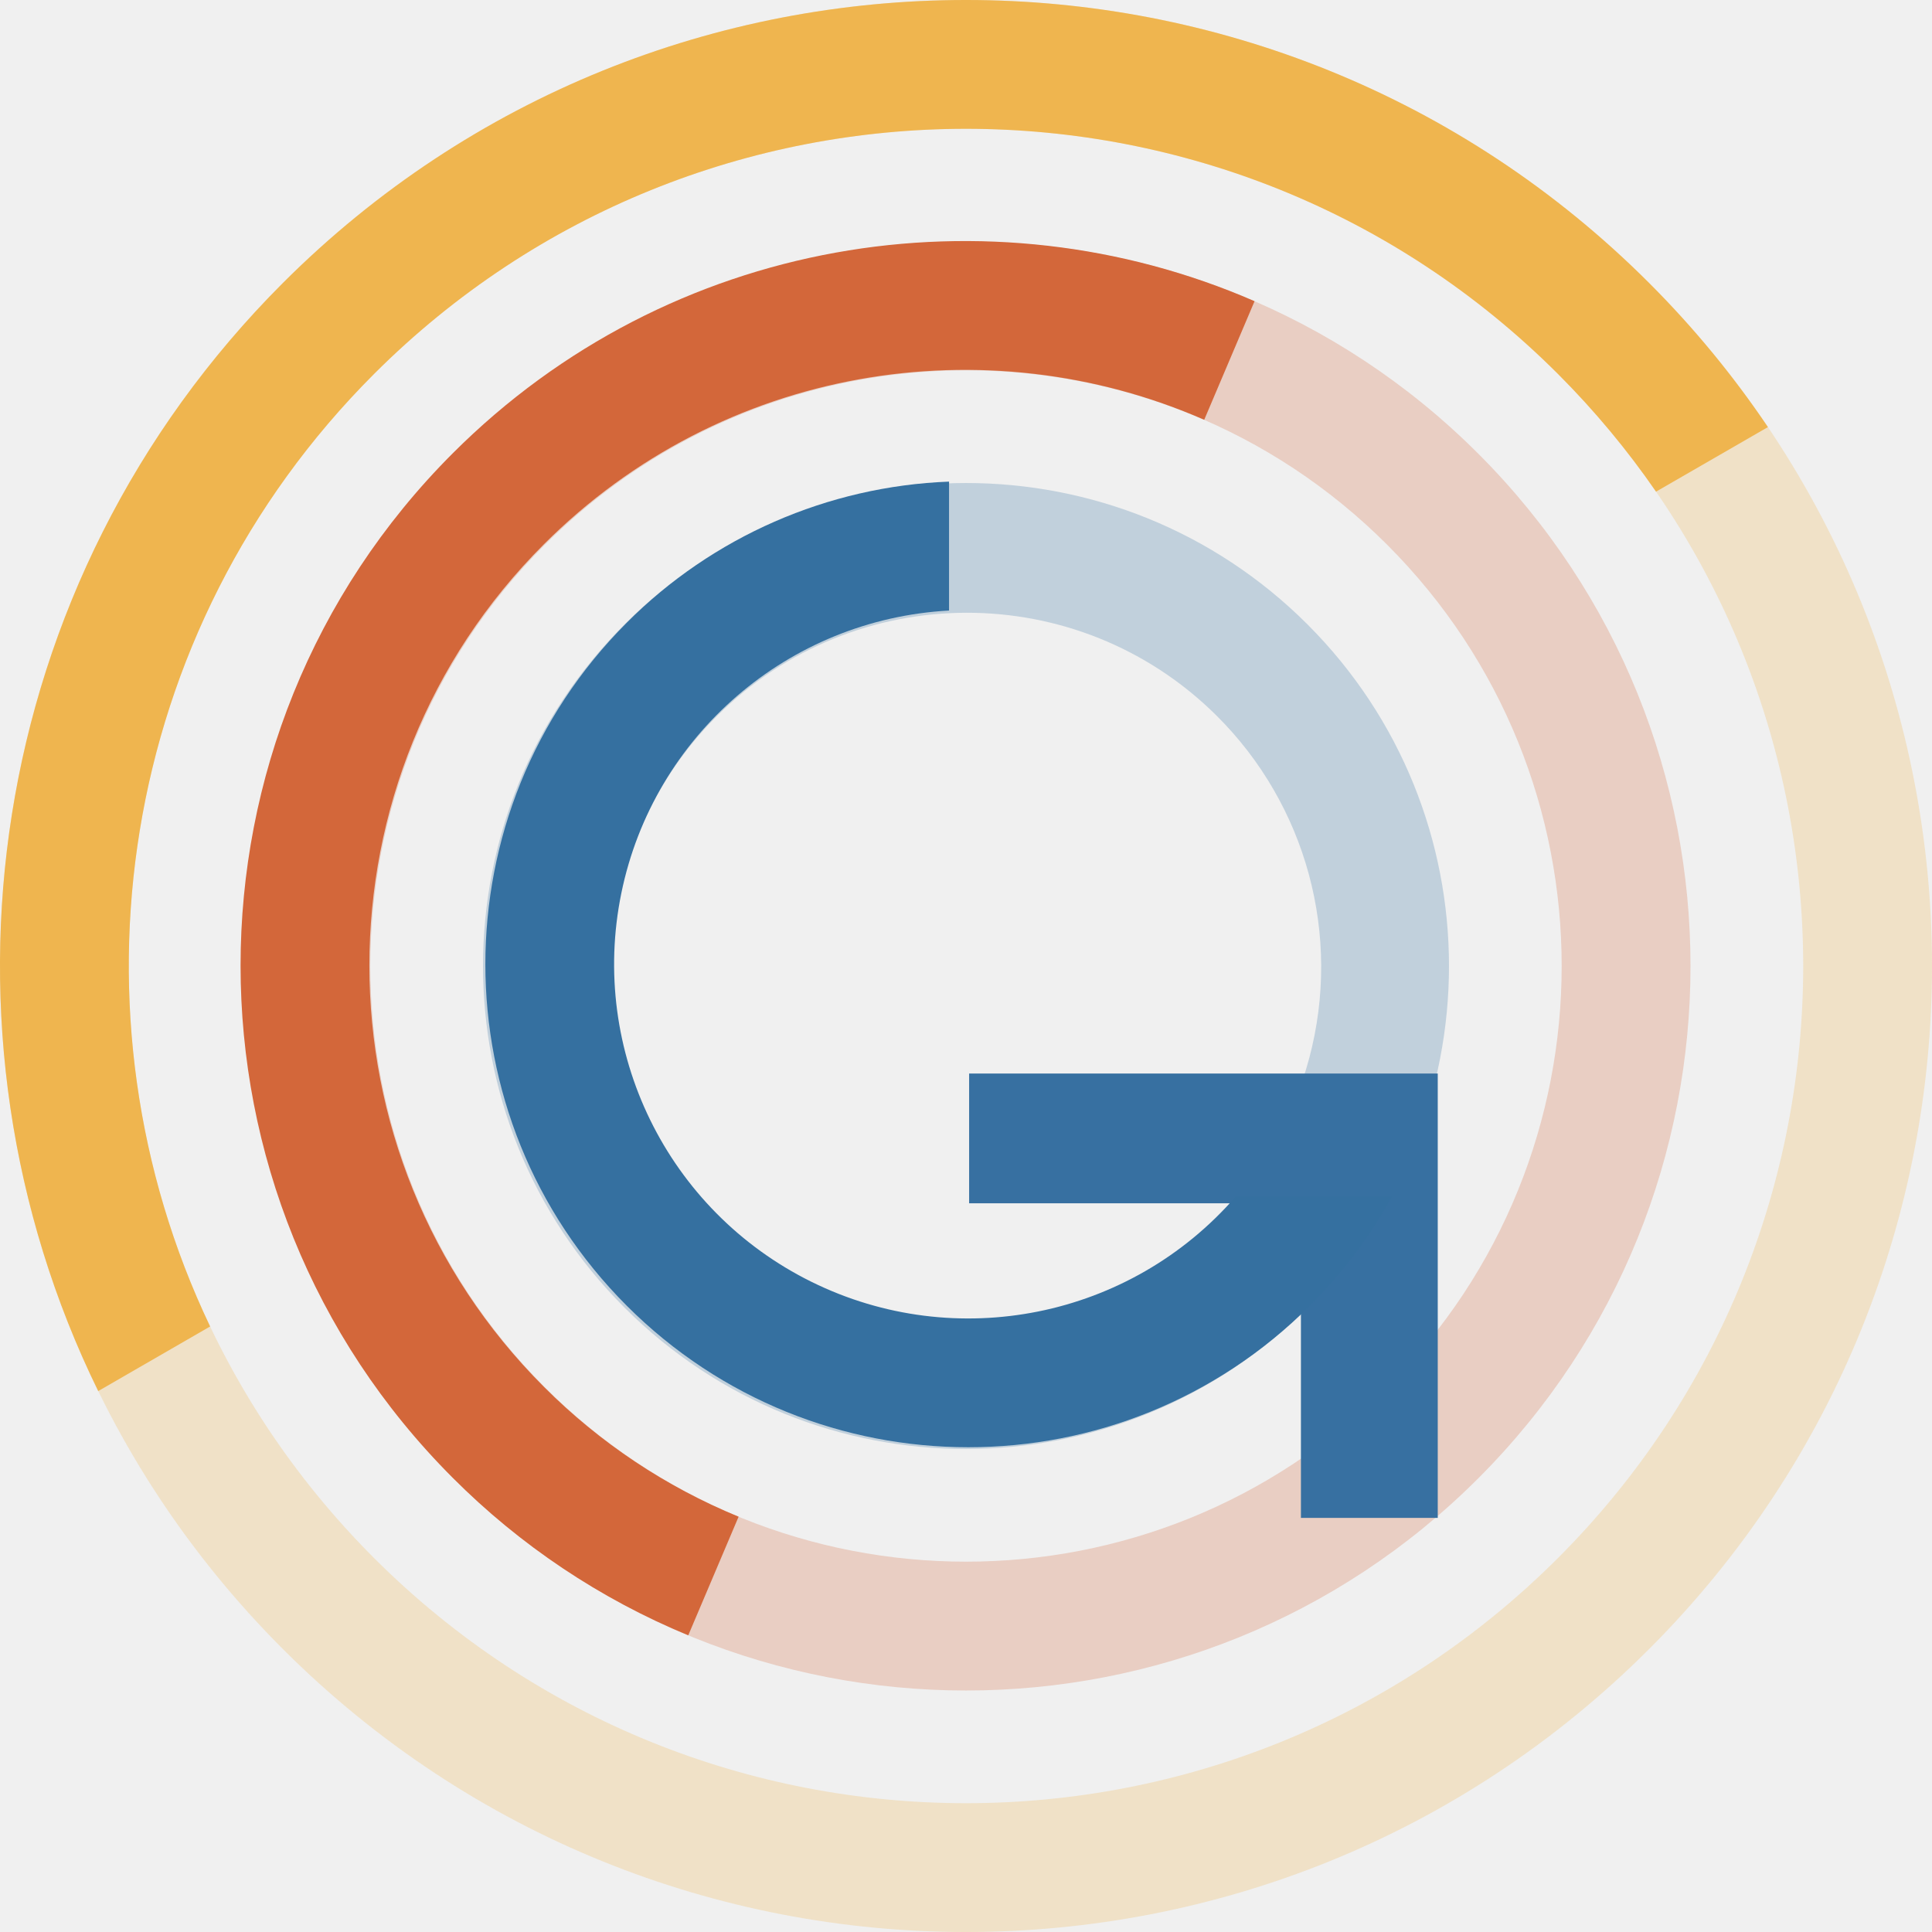
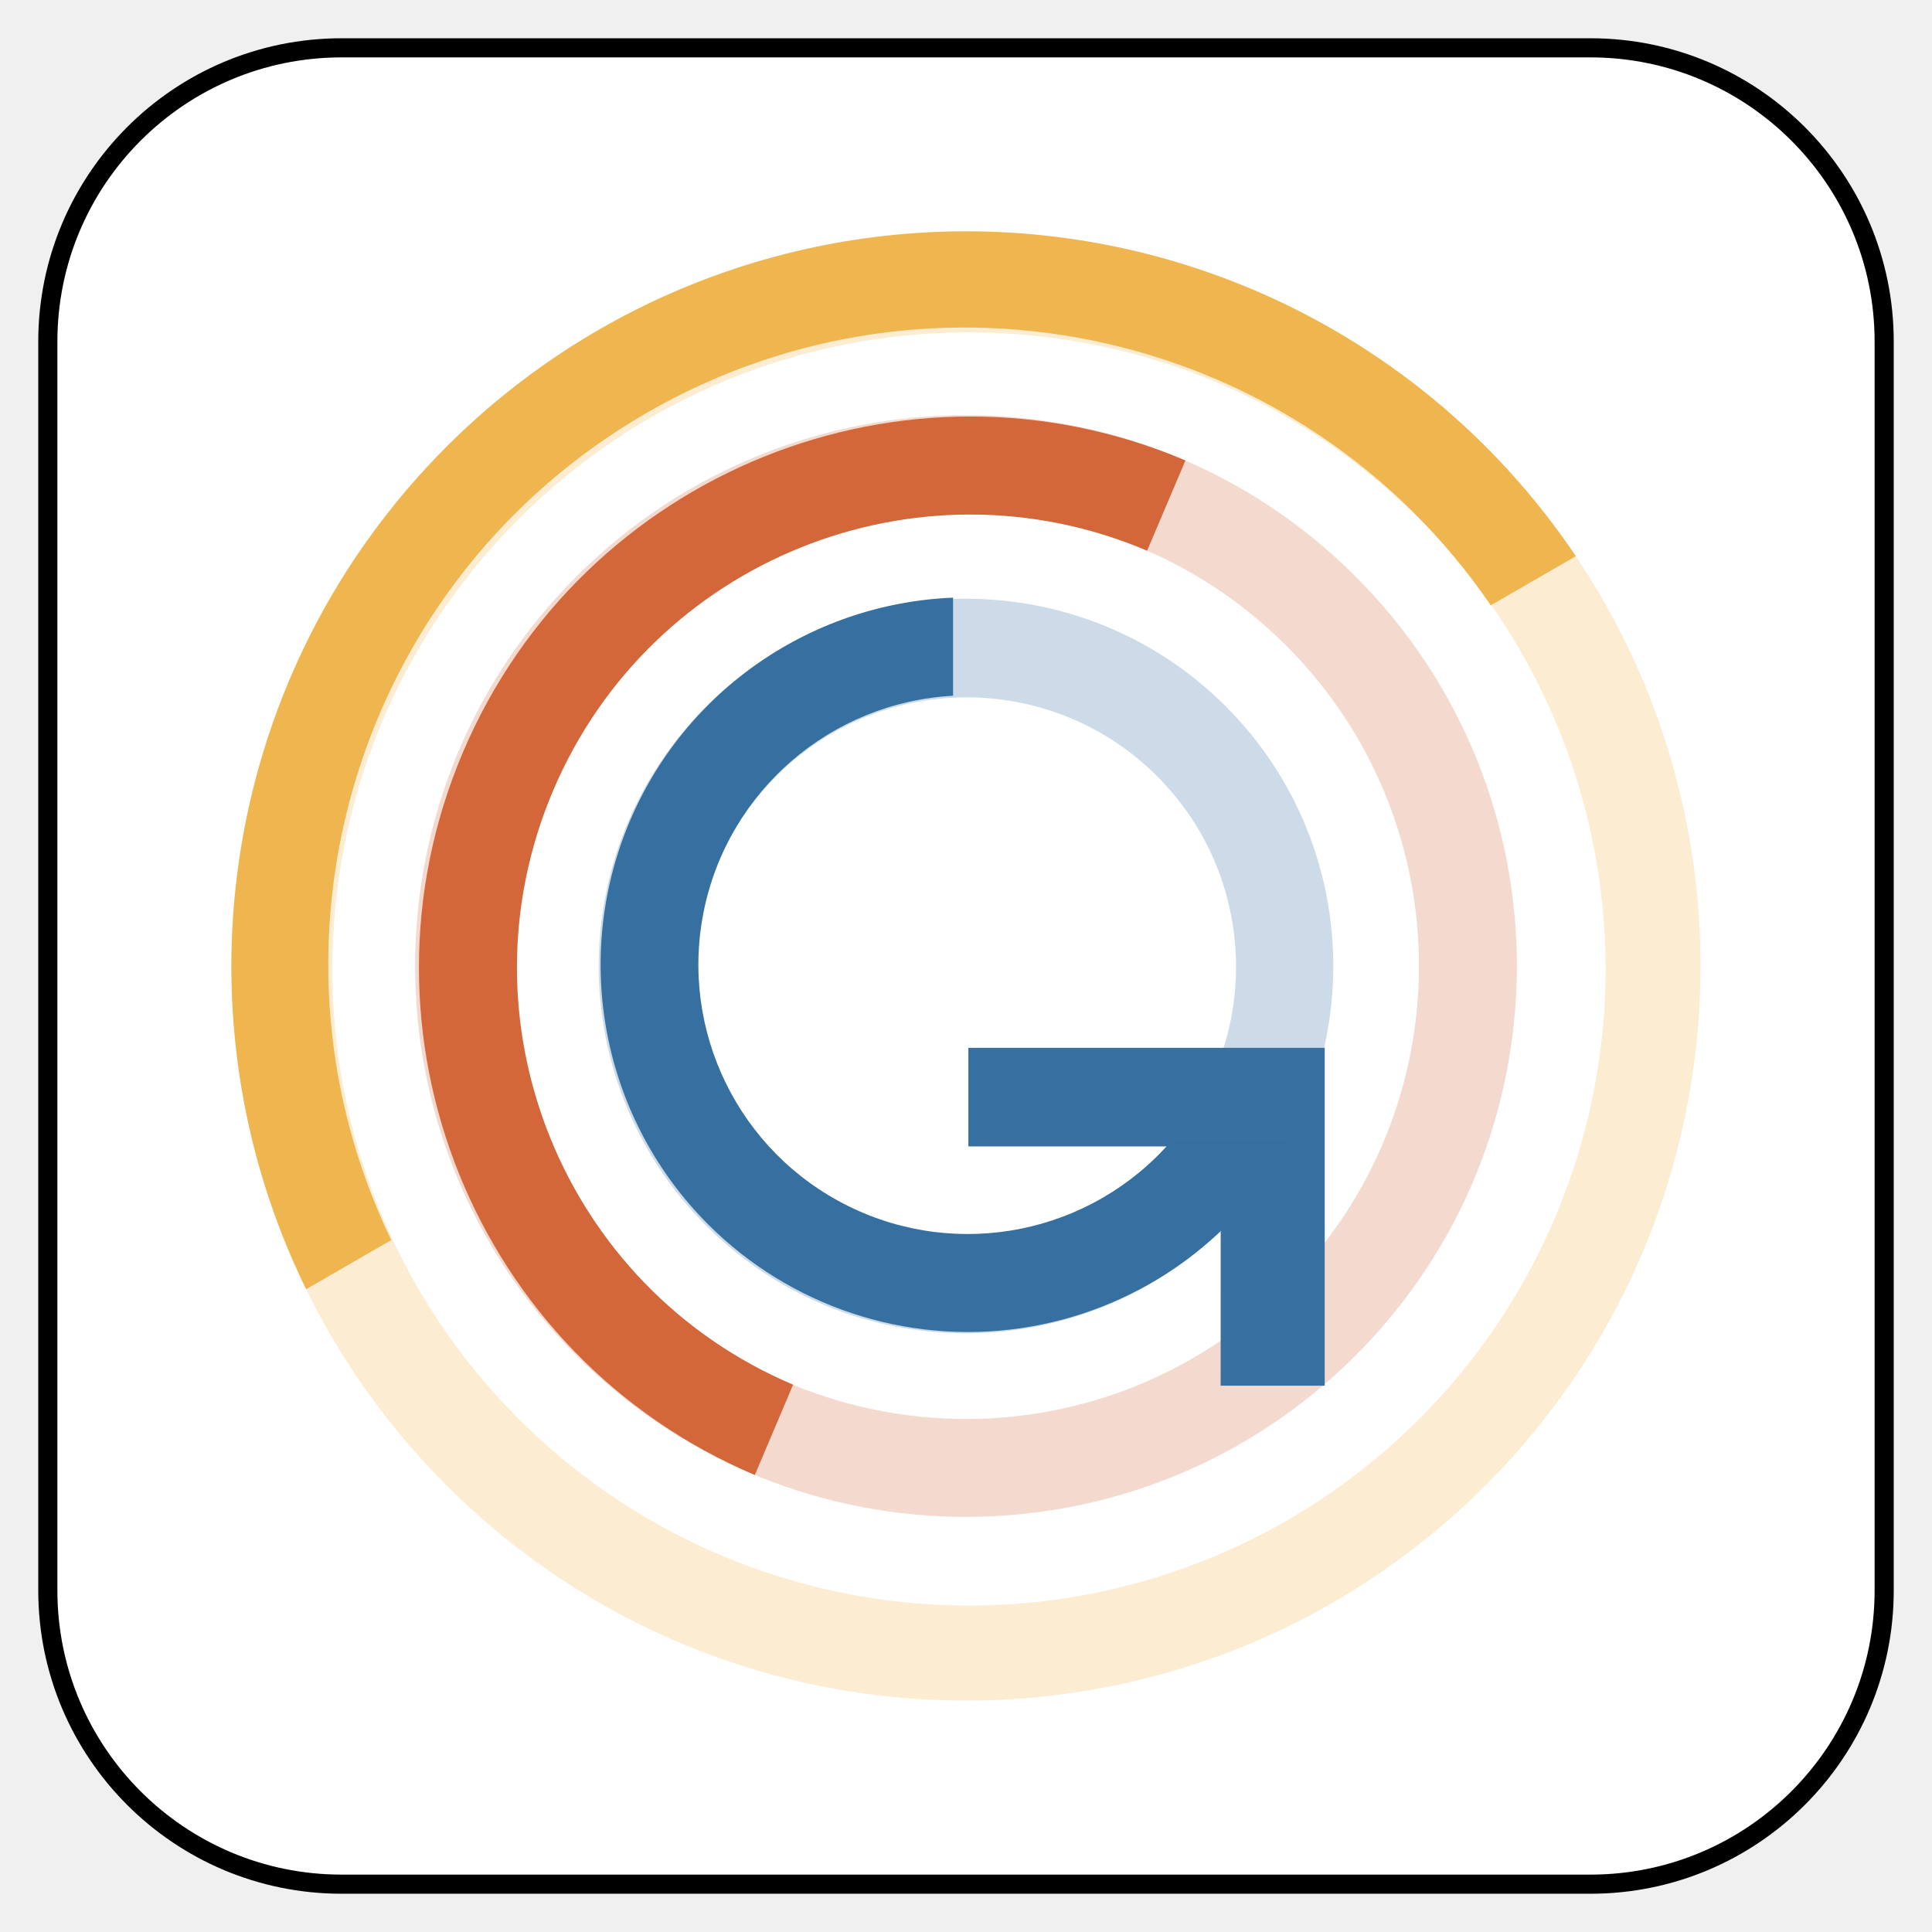
- <svg xmlns="http://www.w3.org/2000/svg" width="50" height="50" viewBox="2030 -1950 50 50">
+ <svg xmlns="http://www.w3.org/2000/svg" viewBox="-912.625 -3810.625 25.25 25.25" width="25.25" height="25.25">
  <g fill="none">
-     <path fill="#efb54f" fill-opacity=".252" d="M2072.678-1942.678c-9.764-9.763-25.592-9.763-35.356 0-9.763 9.764-9.763 25.593 0 35.356 9.764 9.763 25.592 9.763 35.356 0 9.763-9.764 9.763-25.593 0-35.356m-2.357 2.357c8.461 8.462 8.461 22.18 0 30.642-8.462 8.461-22.18 8.461-30.642 0-8.461-8.462-8.461-22.18 0-30.642 8.462-8.461 22.18-8.461 30.642 0" />
-     <path d="M2072.678-1942.678c-9.764-9.763-25.592-9.763-35.356 0-9.763 9.764-9.763 25.593 0 35.356 9.764 9.763 25.592 9.763 35.356 0 9.763-9.764 9.763-25.593 0-35.356m-2.357 2.357c8.461 8.462 8.461 22.18 0 30.642-8.462 8.461-22.18 8.461-30.642 0-8.461-8.462-8.461-22.18 0-30.642 8.462-8.461 22.18-8.461 30.642 0" />
-     <path fill="#d3673a" fill-opacity=".249" d="M2068.258-1938.258c-7.322-7.323-19.194-7.323-26.516 0-7.323 7.322-7.323 19.194 0 26.516 7.322 7.323 19.194 7.323 26.516 0 7.323-7.322 7.323-19.194 0-26.516m-2.357 2.357c6.02 6.02 6.02 15.782 0 21.802s-15.782 6.02-21.802 0-6.02-15.782 0-21.802 15.782-6.02 21.802 0" />
-     <path d="M2068.258-1938.258c-7.322-7.323-19.194-7.323-26.516 0-7.323 7.322-7.323 19.194 0 26.516 7.322 7.323 19.194 7.323 26.516 0 7.323-7.322 7.323-19.194 0-26.516m-2.357 2.357c6.02 6.02 6.02 15.782 0 21.802s-15.782 6.02-21.802 0-6.02-15.782 0-21.802 15.782-6.02 21.802 0" />
-     <path fill="#3570a0" fill-opacity=".25" d="M2063.839-1933.839c-4.882-4.881-12.796-4.881-17.678 0-4.881 4.882-4.881 12.796 0 17.678 4.882 4.881 12.796 4.881 17.678 0 4.881-4.882 4.881-12.796 0-17.678m-2.357 2.357a9.167 9.167 0 1 1-12.964 12.964 9.167 9.167 0 0 1 12.964-12.964" />
-     <path d="M2063.839-1933.839c-4.882-4.881-12.796-4.881-17.678 0-4.881 4.882-4.881 12.796 0 17.678 4.882 4.881 12.796 4.881 17.678 0 4.881-4.882 4.881-12.796 0-17.678m-2.357 2.357a9.167 9.167 0 1 1-12.964 12.964 9.167 9.167 0 0 1 12.964-12.964" />
-     <path fill="#d3673a" d="M2062.468-1942.205c-6.86-2.987-15.14-1.675-20.75 3.935-7.323 7.323-7.323 19.195 0 26.517a18.695 18.695 0 0 0 6.094 4.075l1.303-3.07a15.368 15.368 0 0 1-5.04-3.362c-6.021-6.02-6.021-15.782 0-21.803 4.62-4.62 11.444-5.695 17.09-3.223Z" />
-     <path d="M2062.468-1942.205c-6.86-2.987-15.14-1.675-20.75 3.935-7.323 7.323-7.323 19.195 0 26.517a18.695 18.695 0 0 0 6.094 4.075l1.303-3.07a15.368 15.368 0 0 1-5.04-3.362c-6.021-6.02-6.021-15.782 0-21.803 4.62-4.62 11.444-5.695 17.09-3.223Z" />
-     <path fill="#3770a1" d="M2063.668-1910.717h3.541v-11.5h-12.128v3.358h8.587Z" />
-     <path d="M2063.668-1910.717h3.541v-11.5h-12.128v3.358h8.587Z" />
-     <path fill="#3570a0" d="M2061.983-1919.036a9.167 9.167 0 1 1-7.422-15.163v-3.337a12.456 12.456 0 0 0-8.34 3.651c-4.88 4.882-4.88 12.796 0 17.678 4.882 4.882 12.797 4.882 17.678 0 .86-.86 1.569-1.814 2.126-2.829Z" />
-     <path d="M2061.983-1919.036a9.167 9.167 0 1 1-7.422-15.163v-3.337a12.456 12.456 0 0 0-8.34 3.651c-4.88 4.882-4.88 12.796 0 17.678 4.882 4.882 12.797 4.882 17.678 0 .86-.86 1.569-1.814 2.126-2.829Z" />
-     <path fill="#efb54f" d="M2075.754-1938.947a25.128 25.128 0 0 0-3.076-3.73c-9.764-9.764-25.592-9.764-35.356 0-7.758 7.758-9.351 19.346-4.78 28.678l2.896-1.672c-3.84-8.051-2.426-17.982 4.241-24.65 8.462-8.461 22.18-8.461 30.642 0 .953.954 1.799 1.974 2.537 3.045Z" />
-     <path d="M2075.754-1938.947a25.128 25.128 0 0 0-3.076-3.73c-9.764-9.764-25.592-9.764-35.356 0-7.758 7.758-9.351 19.346-4.78 28.678l2.896-1.672c-3.84-8.051-2.426-17.982 4.241-24.65 8.462-8.461 22.18-8.461 30.642 0 .953.954 1.799 1.974 2.537 3.045Z" />
+     <path d="M-908.16-3810h16.32a3.84 3.84 0 0 1 3.84 3.84v16.32a3.84 3.84 0 0 1-3.84 3.84h-16.32a3.84 3.84 0 0 1-3.84-3.84v-16.32a3.84 3.84 0 0 1 3.84-3.84Z" fill="#fff" />
+     <path d="M-908.16-3810h16.32a3.84 3.84 0 0 1 3.84 3.84v16.32a3.84 3.84 0 0 1-3.84 3.84h-16.32a3.84 3.84 0 0 1-3.84-3.84v-16.32a3.84 3.84 0 0 1 3.84-3.84Z" stroke="#000" stroke-linecap="round" stroke-linejoin="round" stroke-width=".25" />
+     <path d="M-893.212-3804.788a9.6 9.6 0 1 0-13.576 13.577 9.6 9.6 0 0 0 13.576-13.577m-.905.905a8.32 8.32 0 1 1-11.766 11.766 8.32 8.32 0 0 1 11.766-11.766" fill="#efb54f" fill-opacity=".252" />
+     <path d="M-894.909-3803.091a7.2 7.2 0 0 0-10.182 0 7.2 7.2 0 0 0 0 10.182 7.2 7.2 0 0 0 10.182 0 7.2 7.2 0 0 0 0-10.182m-.905.905a5.92 5.92 0 1 1-8.373 8.372 5.92 5.92 0 0 1 8.373-8.372" fill="#d3673a" fill-opacity=".249" />
+     <path d="M-896.606-3801.394a4.8 4.8 0 1 0-6.788 6.789 4.8 4.8 0 0 0 6.788-6.789m-.905.905a3.52 3.52 0 1 1-4.96 4.997 3.52 3.52 0 0 1 4.96-4.997" fill="#3570a0" fill-opacity=".25" />
+     <path d="M-897.132-3804.607a7.202 7.202 0 1 0-5.628 13.259l.5-1.18a5.92 5.92 0 1 1 4.627-10.9Z" fill="#d3673a" />
+     <path d="M-896.672-3792.515h1.36v-4.416h-4.657v1.289h3.298Z" fill="#3770a1" />
+     <path d="M-897.319-3795.71a3.52 3.52 0 1 1-2.85-5.822v-1.282a4.801 4.801 0 0 0-3.202 8.19 4.8 4.8 0 0 0 7.605-1.086Z" fill="#3570a0" />
+     <path d="M-892.03-3803.356a9.6 9.6 0 0 0-14.758-1.432 9.605 9.605 0 0 0-1.836 11.012l1.112-.642a8.32 8.32 0 0 1 14.37-8.296Z" fill="#efb54f" />
  </g>
</svg>
